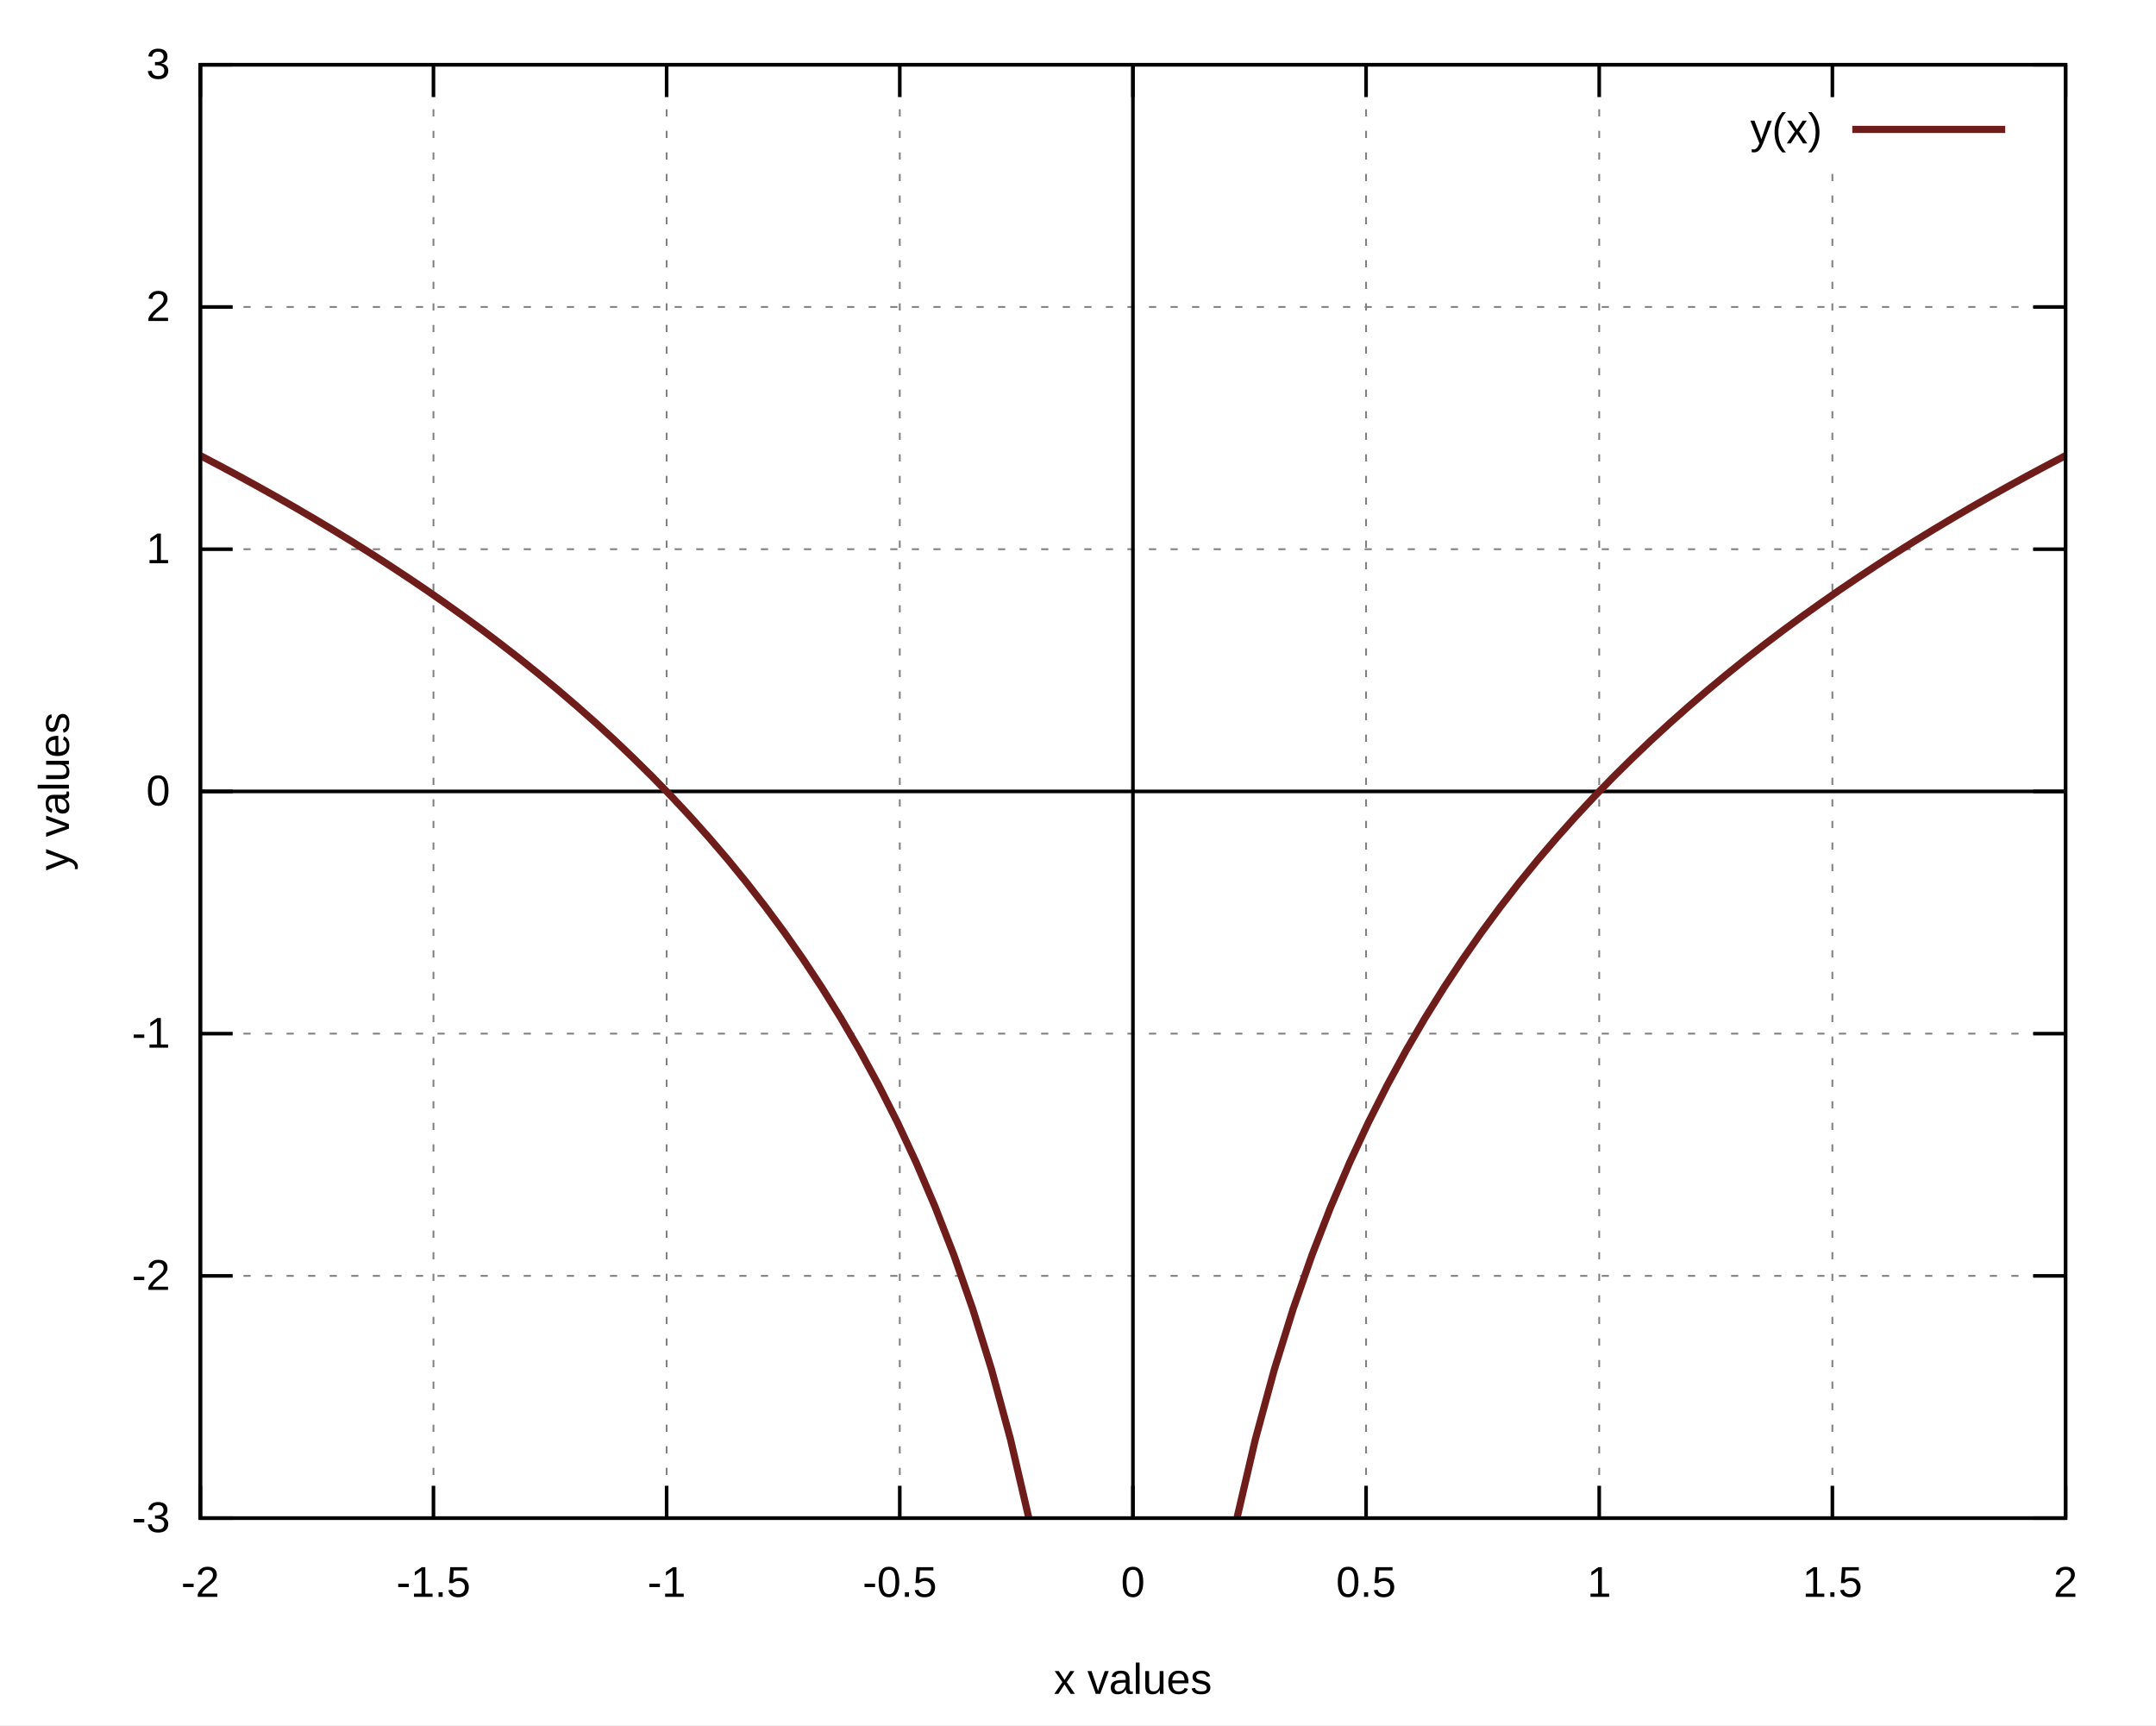
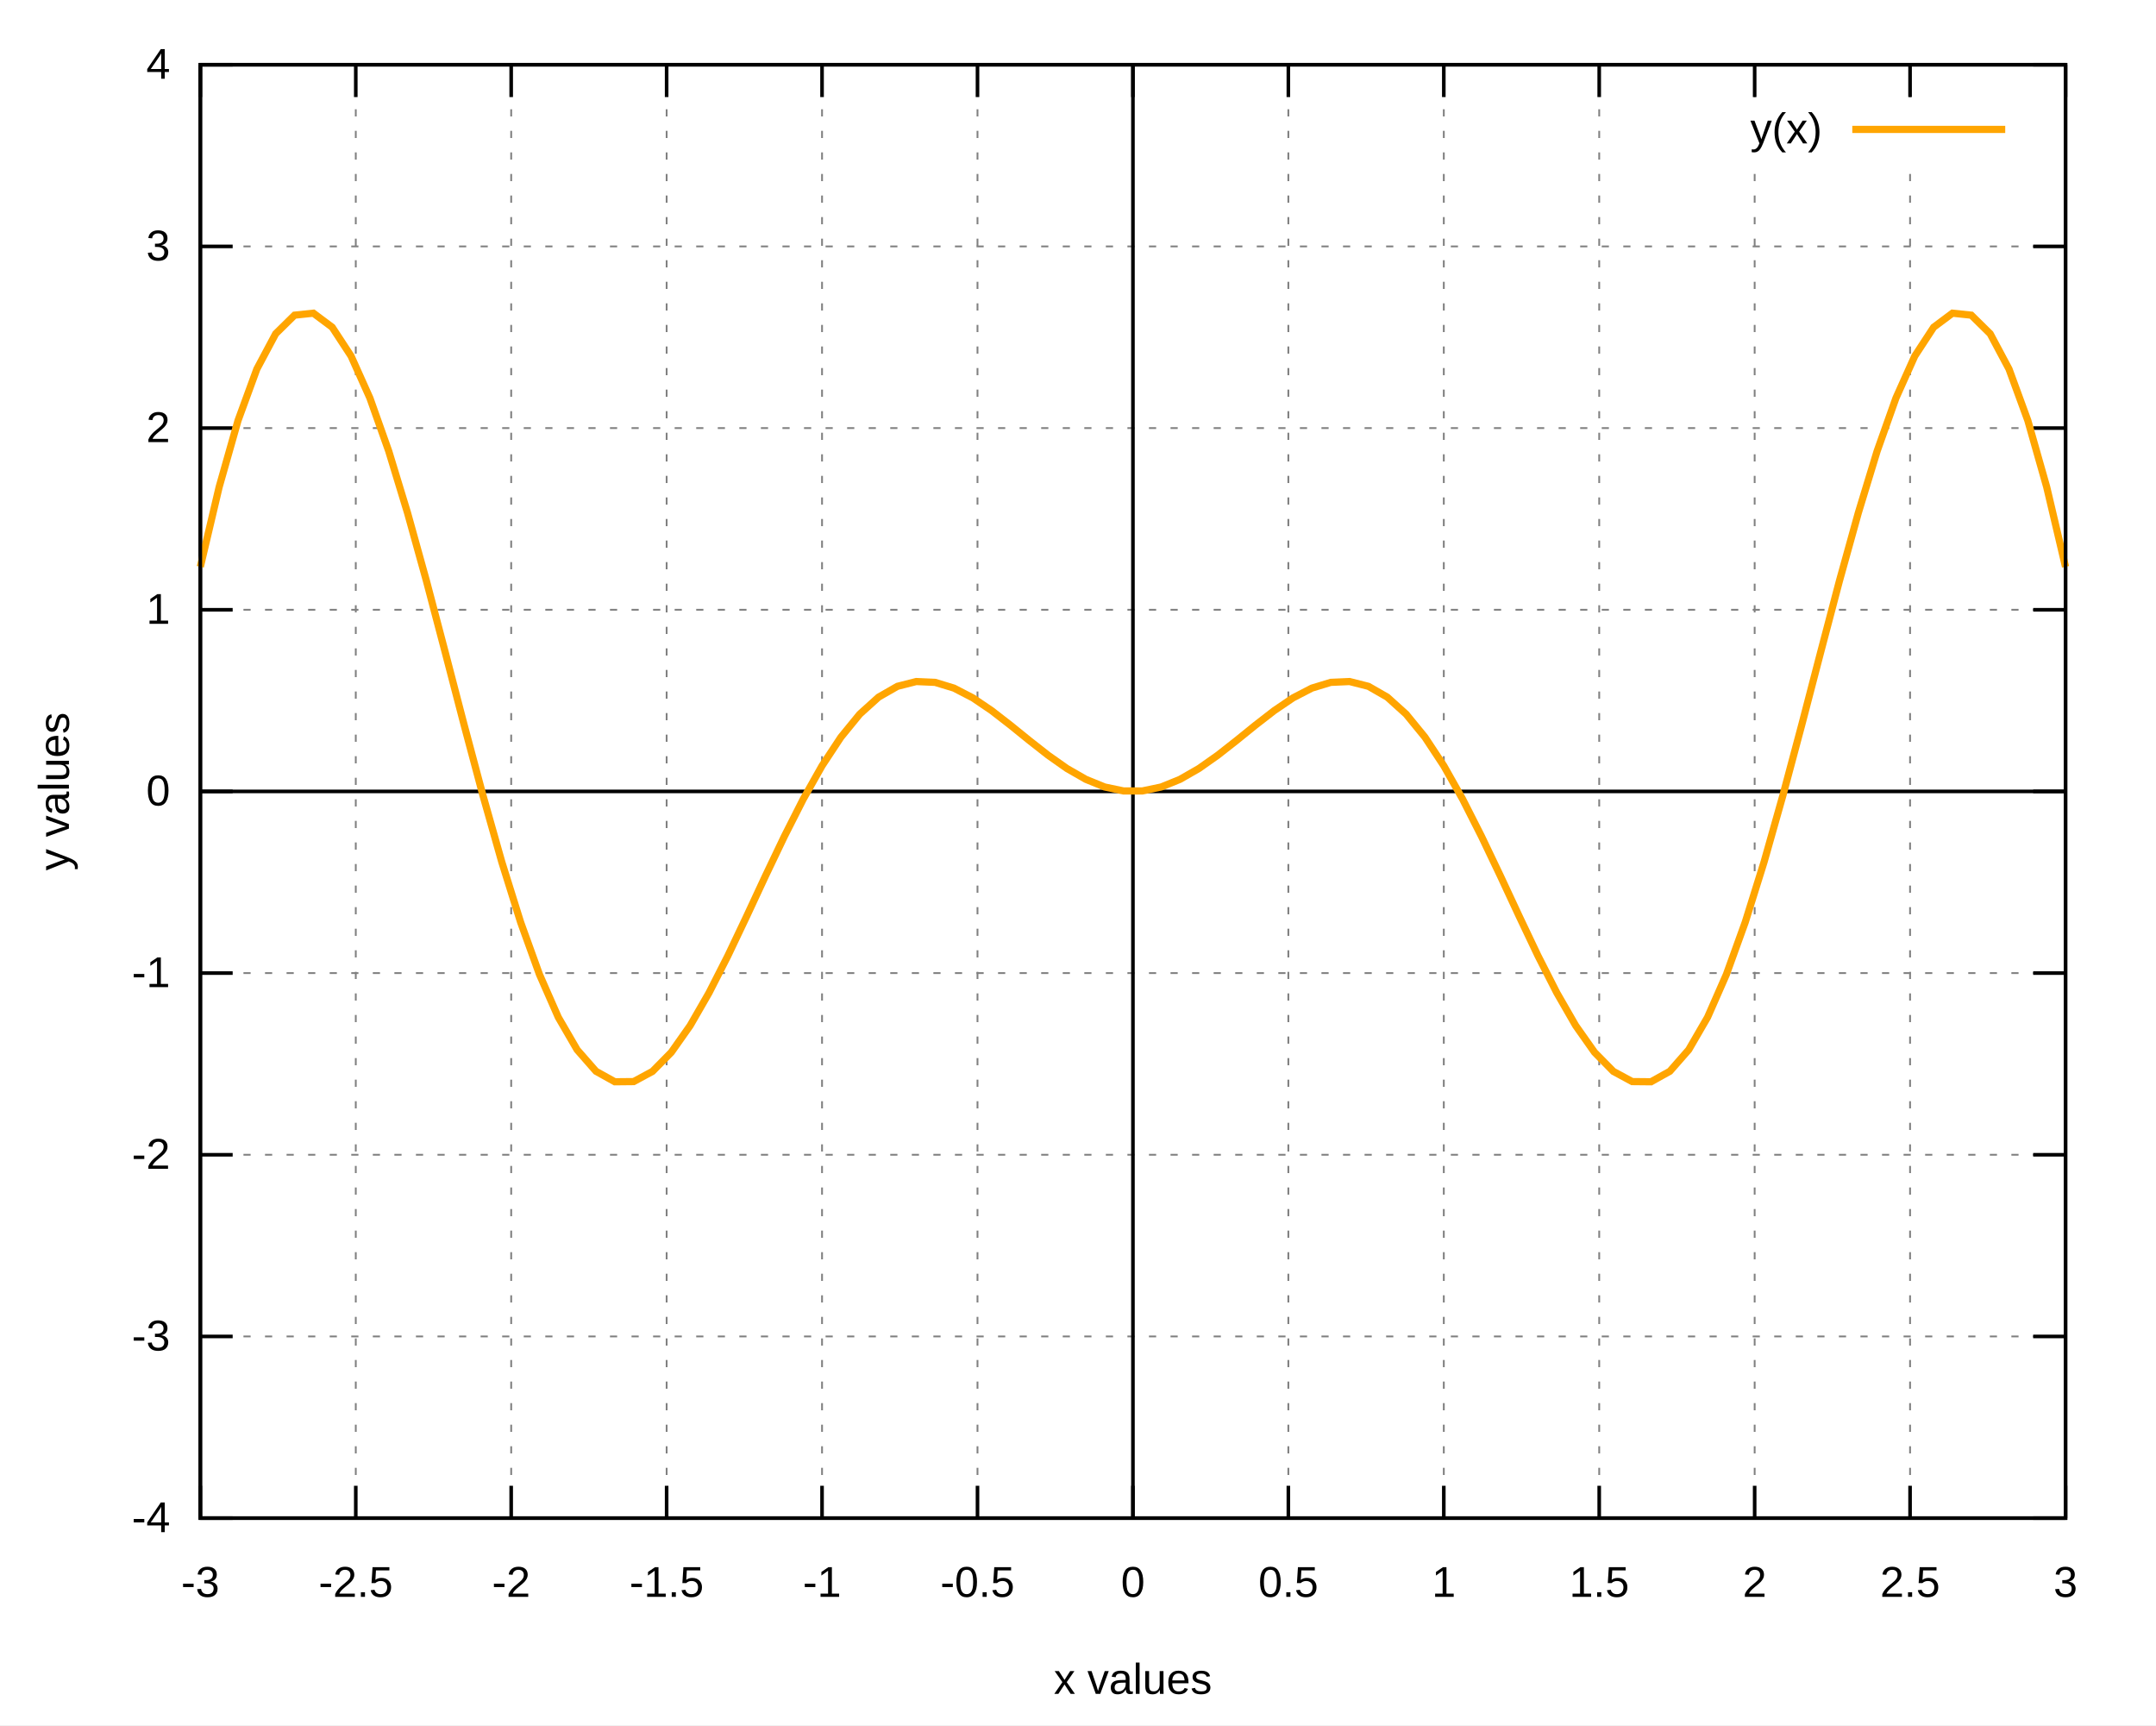
<svg xmlns="http://www.w3.org/2000/svg" xmlns:xlink="http://www.w3.org/1999/xlink" width="600" height="480" viewBox="0 0 600 480">
  <g id="gnuplot_canvas">
    <rect x="0" y="0" width="600" height="480" fill="#ffffff" />
    <defs>
      <circle id="gpDot" r="0.5" stroke-width="0.5" stroke="currentColor" />
      <path id="gpPt0" stroke-width="0.222" stroke="currentColor" d="M-1,0 h2 M0,-1 v2" />
      <path id="gpPt1" stroke-width="0.222" stroke="currentColor" d="M-1,-1 L1,1 M1,-1 L-1,1" />
      <path id="gpPt2" stroke-width="0.222" stroke="currentColor" d="M-1,0 L1,0 M0,-1 L0,1 M-1,-1 L1,1 M-1,1 L1,-1" />
      <rect id="gpPt3" stroke-width="0.222" stroke="currentColor" x="-1" y="-1" width="2" height="2" />
      <rect id="gpPt4" stroke-width="0.222" stroke="currentColor" fill="currentColor" x="-1" y="-1" width="2" height="2" />
      <circle id="gpPt5" stroke-width="0.222" stroke="currentColor" cx="0" cy="0" r="1" />
      <use xlink:href="#gpPt5" id="gpPt6" fill="currentColor" stroke="none" />
      <path id="gpPt7" stroke-width="0.222" stroke="currentColor" d="M0,-1.33 L-1.33,0.67 L1.33,0.67 z" />
      <use xlink:href="#gpPt7" id="gpPt8" fill="currentColor" stroke="none" />
      <use xlink:href="#gpPt7" id="gpPt9" stroke="currentColor" transform="rotate(180)" />
      <use xlink:href="#gpPt9" id="gpPt10" fill="currentColor" stroke="none" />
      <use xlink:href="#gpPt3" id="gpPt11" stroke="currentColor" transform="rotate(45)" />
      <use xlink:href="#gpPt11" id="gpPt12" fill="currentColor" stroke="none" />
      <path id="gpPt13" stroke-width="0.222" stroke="currentColor" d="M0,1.330 L1.265,0.411 L0.782,-1.067 L-0.782,-1.076 L-1.265,0.411 z" />
      <use xlink:href="#gpPt13" id="gpPt14" fill="currentColor" stroke="none" />
      <filter id="textbox" filterUnits="objectBoundingBox" x="0" y="0" height="1" width="1">
        <feFlood flood-color="#FFFFFF" flood-opacity="1" result="bgnd" />
        <feComposite in="SourceGraphic" in2="bgnd" operator="atop" />
      </filter>
      <filter id="greybox" filterUnits="objectBoundingBox" x="0" y="0" height="1" width="1">
        <feFlood flood-color="lightgrey" flood-opacity="1" result="grey" />
        <feComposite in="SourceGraphic" in2="grey" operator="atop" />
      </filter>
    </defs>
-     <g fill="none" color="#FFFFFF" stroke="currentColor" stroke-width="1.00" stroke-linecap="butt" stroke-linejoin="miter">
+     <g fill="none" color="#FFFFFF" stroke="black" stroke-width="1.00" stroke-linecap="butt" stroke-linejoin="miter">
</g>
    <g fill="none" color="black" stroke="currentColor" stroke-width="1.00" stroke-linecap="butt" stroke-linejoin="miter">
</g>
    <g fill="none" color="black" stroke="black" stroke-width="0.50" stroke-linecap="butt" stroke-linejoin="miter">
</g>
    <g fill="none" color="gray" stroke="currentColor" stroke-width="0.50" stroke-linecap="butt" stroke-linejoin="miter">
      <path stroke="gray" stroke-dasharray="2,4" class="gridline" d="M55.75,422.40 L574.82,422.40  " />
    </g>
    <g fill="none" color="gray" stroke="gray" stroke-width="1.00" stroke-linecap="butt" stroke-linejoin="miter">
</g>
    <g fill="none" color="black" stroke="currentColor" stroke-width="1.00" stroke-linecap="butt" stroke-linejoin="miter">
      <path stroke="black" d="M55.75,422.40 L64.75,422.40 M574.82,422.40 L565.82,422.40  " />
      <g transform="translate(47.36,426.30)" stroke="none" fill="black" font-family="Arial" font-size="12.00" text-anchor="end">
        <text>
+           <tspan font-family="Arial">-4</tspan>
+         </text>
+       </g>
+     </g>
+     <g fill="none" color="black" stroke="currentColor" stroke-width="1.00" stroke-linecap="butt" stroke-linejoin="miter">
+ </g>
+     <g fill="none" color="black" stroke="black" stroke-width="0.50" stroke-linecap="butt" stroke-linejoin="miter">
+ </g>
+     <g fill="none" color="gray" stroke="currentColor" stroke-width="0.50" stroke-linecap="butt" stroke-linejoin="miter">
+       <path stroke="gray" stroke-dasharray="2,4" class="gridline" d="M55.75,371.85 L574.82,371.85  " />
+     </g>
+     <g fill="none" color="gray" stroke="gray" stroke-width="1.00" stroke-linecap="butt" stroke-linejoin="miter">
+ </g>
+     <g fill="none" color="black" stroke="currentColor" stroke-width="1.00" stroke-linecap="butt" stroke-linejoin="miter">
+       <path stroke="black" d="M55.75,371.85 L64.75,371.85 M574.82,371.85 L565.82,371.85  " />
+       <g transform="translate(47.36,375.75)" stroke="none" fill="black" font-family="Arial" font-size="12.00" text-anchor="end">
+         <text>
          <tspan font-family="Arial">-3</tspan>
        </text>
      </g>
    </g>
    <g fill="none" color="black" stroke="currentColor" stroke-width="1.00" stroke-linecap="butt" stroke-linejoin="miter">
</g>
    <g fill="none" color="black" stroke="black" stroke-width="0.50" stroke-linecap="butt" stroke-linejoin="miter">
</g>
    <g fill="none" color="gray" stroke="currentColor" stroke-width="0.50" stroke-linecap="butt" stroke-linejoin="miter">
-       <path stroke="gray" stroke-dasharray="2,4" class="gridline" d="M55.75,355.00 L574.82,355.00  " />
-     </g>
-     <g fill="none" color="gray" stroke="gray" stroke-width="1.00" stroke-linecap="butt" stroke-linejoin="miter">
- </g>
-     <g fill="none" color="black" stroke="currentColor" stroke-width="1.00" stroke-linecap="butt" stroke-linejoin="miter">
-       <path stroke="black" d="M55.75,355.00 L64.75,355.00 M574.82,355.00 L565.82,355.00  " />
-       <g transform="translate(47.36,358.90)" stroke="none" fill="black" font-family="Arial" font-size="12.00" text-anchor="end">
+       <path stroke="gray" stroke-dasharray="2,4" class="gridline" d="M55.75,321.30 L574.82,321.30  " />
+     </g>
+     <g fill="none" color="gray" stroke="gray" stroke-width="1.00" stroke-linecap="butt" stroke-linejoin="miter">
+ </g>
+     <g fill="none" color="black" stroke="currentColor" stroke-width="1.00" stroke-linecap="butt" stroke-linejoin="miter">
+       <path stroke="black" d="M55.75,321.30 L64.75,321.30 M574.82,321.30 L565.82,321.30  " />
+       <g transform="translate(47.36,325.20)" stroke="none" fill="black" font-family="Arial" font-size="12.00" text-anchor="end">
        <text>
          <tspan font-family="Arial">-2</tspan>
        </text>
      </g>
    </g>
    <g fill="none" color="black" stroke="currentColor" stroke-width="1.00" stroke-linecap="butt" stroke-linejoin="miter">
</g>
    <g fill="none" color="black" stroke="black" stroke-width="0.50" stroke-linecap="butt" stroke-linejoin="miter">
</g>
    <g fill="none" color="gray" stroke="currentColor" stroke-width="0.50" stroke-linecap="butt" stroke-linejoin="miter">
-       <path stroke="gray" stroke-dasharray="2,4" class="gridline" d="M55.75,287.60 L574.82,287.60  " />
-     </g>
-     <g fill="none" color="gray" stroke="gray" stroke-width="1.00" stroke-linecap="butt" stroke-linejoin="miter">
- </g>
-     <g fill="none" color="black" stroke="currentColor" stroke-width="1.00" stroke-linecap="butt" stroke-linejoin="miter">
-       <path stroke="black" d="M55.75,287.60 L64.75,287.60 M574.82,287.60 L565.82,287.60  " />
-       <g transform="translate(47.36,291.50)" stroke="none" fill="black" font-family="Arial" font-size="12.00" text-anchor="end">
+       <path stroke="gray" stroke-dasharray="2,4" class="gridline" d="M55.75,270.75 L574.82,270.75  " />
+     </g>
+     <g fill="none" color="gray" stroke="gray" stroke-width="1.00" stroke-linecap="butt" stroke-linejoin="miter">
+ </g>
+     <g fill="none" color="black" stroke="currentColor" stroke-width="1.00" stroke-linecap="butt" stroke-linejoin="miter">
+       <path stroke="black" d="M55.75,270.75 L64.75,270.75 M574.82,270.75 L565.82,270.75  " />
+       <g transform="translate(47.36,274.65)" stroke="none" fill="black" font-family="Arial" font-size="12.00" text-anchor="end">
        <text>
          <tspan font-family="Arial">-1</tspan>
        </text>
      </g>
    </g>
    <g fill="none" color="black" stroke="currentColor" stroke-width="1.00" stroke-linecap="butt" stroke-linejoin="miter">
</g>
    <g fill="none" color="black" stroke="black" stroke-width="0.50" stroke-linecap="butt" stroke-linejoin="miter">
</g>
    <g fill="none" color="gray" stroke="currentColor" stroke-width="0.50" stroke-linecap="butt" stroke-linejoin="miter">
      <path stroke="gray" stroke-dasharray="2,4" class="gridline" d="M55.75,220.20 L574.82,220.20  " />
    </g>
    <g fill="none" color="gray" stroke="gray" stroke-width="1.00" stroke-linecap="butt" stroke-linejoin="miter">
</g>
    <g fill="none" color="black" stroke="currentColor" stroke-width="1.00" stroke-linecap="butt" stroke-linejoin="miter">
      <path stroke="black" d="M55.75,220.20 L64.75,220.20 M574.82,220.20 L565.82,220.20  " />
      <g transform="translate(47.36,224.10)" stroke="none" fill="black" font-family="Arial" font-size="12.00" text-anchor="end">
        <text>
          <tspan font-family="Arial"> 0</tspan>
        </text>
      </g>
    </g>
    <g fill="none" color="black" stroke="currentColor" stroke-width="1.00" stroke-linecap="butt" stroke-linejoin="miter">
</g>
    <g fill="none" color="black" stroke="black" stroke-width="0.50" stroke-linecap="butt" stroke-linejoin="miter">
</g>
    <g fill="none" color="gray" stroke="currentColor" stroke-width="0.50" stroke-linecap="butt" stroke-linejoin="miter">
-       <path stroke="gray" stroke-dasharray="2,4" class="gridline" d="M55.75,152.81 L574.82,152.81  " />
-     </g>
-     <g fill="none" color="gray" stroke="gray" stroke-width="1.00" stroke-linecap="butt" stroke-linejoin="miter">
- </g>
-     <g fill="none" color="black" stroke="currentColor" stroke-width="1.00" stroke-linecap="butt" stroke-linejoin="miter">
-       <path stroke="black" d="M55.75,152.81 L64.75,152.81 M574.82,152.81 L565.82,152.81  " />
-       <g transform="translate(47.36,156.71)" stroke="none" fill="black" font-family="Arial" font-size="12.00" text-anchor="end">
+       <path stroke="gray" stroke-dasharray="2,4" class="gridline" d="M55.75,169.66 L574.82,169.66  " />
+     </g>
+     <g fill="none" color="gray" stroke="gray" stroke-width="1.00" stroke-linecap="butt" stroke-linejoin="miter">
+ </g>
+     <g fill="none" color="black" stroke="currentColor" stroke-width="1.00" stroke-linecap="butt" stroke-linejoin="miter">
+       <path stroke="black" d="M55.75,169.66 L64.75,169.66 M574.82,169.66 L565.82,169.66  " />
+       <g transform="translate(47.36,173.56)" stroke="none" fill="black" font-family="Arial" font-size="12.00" text-anchor="end">
        <text>
          <tspan font-family="Arial"> 1</tspan>
        </text>
      </g>
    </g>
    <g fill="none" color="black" stroke="currentColor" stroke-width="1.00" stroke-linecap="butt" stroke-linejoin="miter">
</g>
    <g fill="none" color="black" stroke="black" stroke-width="0.50" stroke-linecap="butt" stroke-linejoin="miter">
</g>
    <g fill="none" color="gray" stroke="currentColor" stroke-width="0.50" stroke-linecap="butt" stroke-linejoin="miter">
-       <path stroke="gray" stroke-dasharray="2,4" class="gridline" d="M55.75,85.41 L574.82,85.41  " />
-     </g>
-     <g fill="none" color="gray" stroke="gray" stroke-width="1.00" stroke-linecap="butt" stroke-linejoin="miter">
- </g>
-     <g fill="none" color="black" stroke="currentColor" stroke-width="1.00" stroke-linecap="butt" stroke-linejoin="miter">
-       <path stroke="black" d="M55.75,85.41 L64.75,85.41 M574.82,85.41 L565.82,85.41  " />
-       <g transform="translate(47.36,89.31)" stroke="none" fill="black" font-family="Arial" font-size="12.00" text-anchor="end">
+       <path stroke="gray" stroke-dasharray="2,4" class="gridline" d="M55.75,119.11 L574.82,119.11  " />
+     </g>
+     <g fill="none" color="gray" stroke="gray" stroke-width="1.00" stroke-linecap="butt" stroke-linejoin="miter">
+ </g>
+     <g fill="none" color="black" stroke="currentColor" stroke-width="1.00" stroke-linecap="butt" stroke-linejoin="miter">
+       <path stroke="black" d="M55.75,119.11 L64.75,119.11 M574.82,119.11 L565.82,119.11  " />
+       <g transform="translate(47.36,123.01)" stroke="none" fill="black" font-family="Arial" font-size="12.00" text-anchor="end">
        <text>
          <tspan font-family="Arial"> 2</tspan>
+         </text>
+       </g>
+     </g>
+     <g fill="none" color="black" stroke="currentColor" stroke-width="1.00" stroke-linecap="butt" stroke-linejoin="miter">
+ </g>
+     <g fill="none" color="black" stroke="black" stroke-width="0.50" stroke-linecap="butt" stroke-linejoin="miter">
+ </g>
+     <g fill="none" color="gray" stroke="currentColor" stroke-width="0.50" stroke-linecap="butt" stroke-linejoin="miter">
+       <path stroke="gray" stroke-dasharray="2,4" class="gridline" d="M55.75,68.56 L574.82,68.56  " />
+     </g>
+     <g fill="none" color="gray" stroke="gray" stroke-width="1.00" stroke-linecap="butt" stroke-linejoin="miter">
+ </g>
+     <g fill="none" color="black" stroke="currentColor" stroke-width="1.00" stroke-linecap="butt" stroke-linejoin="miter">
+       <path stroke="black" d="M55.75,68.56 L64.75,68.56 M574.82,68.56 L565.82,68.56  " />
+       <g transform="translate(47.36,72.46)" stroke="none" fill="black" font-family="Arial" font-size="12.00" text-anchor="end">
+         <text>
+           <tspan font-family="Arial"> 3</tspan>
        </text>
      </g>
    </g>
    <g fill="none" color="black" stroke="currentColor" stroke-width="1.00" stroke-linecap="butt" stroke-linejoin="miter">
</g>
    <g fill="none" color="black" stroke="black" stroke-width="0.50" stroke-linecap="butt" stroke-linejoin="miter">
</g>
    <g fill="none" color="gray" stroke="currentColor" stroke-width="0.50" stroke-linecap="butt" stroke-linejoin="miter">
      <path stroke="gray" stroke-dasharray="2,4" class="gridline" d="M55.75,18.01 L574.82,18.01  " />
    </g>
    <g fill="none" color="gray" stroke="gray" stroke-width="1.00" stroke-linecap="butt" stroke-linejoin="miter">
</g>
    <g fill="none" color="black" stroke="currentColor" stroke-width="1.00" stroke-linecap="butt" stroke-linejoin="miter">
      <path stroke="black" d="M55.75,18.01 L64.75,18.01 M574.82,18.01 L565.82,18.01  " />
      <g transform="translate(47.36,21.91)" stroke="none" fill="black" font-family="Arial" font-size="12.00" text-anchor="end">
        <text>
-           <tspan font-family="Arial"> 3</tspan>
+           <tspan font-family="Arial"> 4</tspan>
        </text>
      </g>
    </g>
    <g fill="none" color="black" stroke="currentColor" stroke-width="1.00" stroke-linecap="butt" stroke-linejoin="miter">
</g>
    <g fill="none" color="black" stroke="black" stroke-width="0.50" stroke-linecap="butt" stroke-linejoin="miter">
</g>
    <g fill="none" color="gray" stroke="currentColor" stroke-width="0.50" stroke-linecap="butt" stroke-linejoin="miter">
      <path stroke="gray" stroke-dasharray="2,4" class="gridline" d="M55.75,422.40 L55.75,18.01  " />
    </g>
    <g fill="none" color="gray" stroke="gray" stroke-width="1.00" stroke-linecap="butt" stroke-linejoin="miter">
</g>
    <g fill="none" color="black" stroke="currentColor" stroke-width="1.00" stroke-linecap="butt" stroke-linejoin="miter">
      <path stroke="black" d="M55.75,422.40 L55.75,413.40 M55.75,18.01 L55.75,27.01  " />
      <g transform="translate(55.75,444.30)" stroke="none" fill="black" font-family="Arial" font-size="12.00" text-anchor="middle">
        <text>
+           <tspan font-family="Arial">-3</tspan>
+         </text>
+       </g>
+     </g>
+     <g fill="none" color="black" stroke="currentColor" stroke-width="1.00" stroke-linecap="butt" stroke-linejoin="miter">
+ </g>
+     <g fill="none" color="black" stroke="black" stroke-width="0.50" stroke-linecap="butt" stroke-linejoin="miter">
+ </g>
+     <g fill="none" color="gray" stroke="currentColor" stroke-width="0.50" stroke-linecap="butt" stroke-linejoin="miter">
+       <path stroke="gray" stroke-dasharray="2,4" class="gridline" d="M99.01,422.40 L99.01,18.01  " />
+     </g>
+     <g fill="none" color="gray" stroke="gray" stroke-width="1.00" stroke-linecap="butt" stroke-linejoin="miter">
+ </g>
+     <g fill="none" color="black" stroke="currentColor" stroke-width="1.00" stroke-linecap="butt" stroke-linejoin="miter">
+       <path stroke="black" d="M99.01,422.40 L99.01,413.40 M99.01,18.01 L99.01,27.01  " />
+       <g transform="translate(99.01,444.30)" stroke="none" fill="black" font-family="Arial" font-size="12.00" text-anchor="middle">
+         <text>
+           <tspan font-family="Arial">-2.5</tspan>
+         </text>
+       </g>
+     </g>
+     <g fill="none" color="black" stroke="currentColor" stroke-width="1.00" stroke-linecap="butt" stroke-linejoin="miter">
+ </g>
+     <g fill="none" color="black" stroke="black" stroke-width="0.50" stroke-linecap="butt" stroke-linejoin="miter">
+ </g>
+     <g fill="none" color="gray" stroke="currentColor" stroke-width="0.50" stroke-linecap="butt" stroke-linejoin="miter">
+       <path stroke="gray" stroke-dasharray="2,4" class="gridline" d="M142.26,422.40 L142.26,18.01  " />
+     </g>
+     <g fill="none" color="gray" stroke="gray" stroke-width="1.00" stroke-linecap="butt" stroke-linejoin="miter">
+ </g>
+     <g fill="none" color="black" stroke="currentColor" stroke-width="1.00" stroke-linecap="butt" stroke-linejoin="miter">
+       <path stroke="black" d="M142.26,422.40 L142.26,413.40 M142.26,18.01 L142.26,27.01  " />
+       <g transform="translate(142.26,444.30)" stroke="none" fill="black" font-family="Arial" font-size="12.00" text-anchor="middle">
+         <text>
          <tspan font-family="Arial">-2</tspan>
-         </text>
-       </g>
-     </g>
-     <g fill="none" color="black" stroke="currentColor" stroke-width="1.00" stroke-linecap="butt" stroke-linejoin="miter">
- </g>
-     <g fill="none" color="black" stroke="black" stroke-width="0.50" stroke-linecap="butt" stroke-linejoin="miter">
- </g>
-     <g fill="none" color="gray" stroke="currentColor" stroke-width="0.50" stroke-linecap="butt" stroke-linejoin="miter">
-       <path stroke="gray" stroke-dasharray="2,4" class="gridline" d="M120.63,422.40 L120.63,18.01  " />
-     </g>
-     <g fill="none" color="gray" stroke="gray" stroke-width="1.00" stroke-linecap="butt" stroke-linejoin="miter">
- </g>
-     <g fill="none" color="black" stroke="currentColor" stroke-width="1.00" stroke-linecap="butt" stroke-linejoin="miter">
-       <path stroke="black" d="M120.63,422.40 L120.63,413.40 M120.63,18.01 L120.63,27.01  " />
-       <g transform="translate(120.63,444.30)" stroke="none" fill="black" font-family="Arial" font-size="12.00" text-anchor="middle">
-         <text>
-           <tspan font-family="Arial">-1.5</tspan>
        </text>
      </g>
    </g>
    <g fill="none" color="black" stroke="currentColor" stroke-width="1.00" stroke-linecap="butt" stroke-linejoin="miter">
</g>
    <g fill="none" color="black" stroke="black" stroke-width="0.50" stroke-linecap="butt" stroke-linejoin="miter">
</g>
    <g fill="none" color="gray" stroke="currentColor" stroke-width="0.50" stroke-linecap="butt" stroke-linejoin="miter">
      <path stroke="gray" stroke-dasharray="2,4" class="gridline" d="M185.52,422.40 L185.52,18.01  " />
    </g>
    <g fill="none" color="gray" stroke="gray" stroke-width="1.00" stroke-linecap="butt" stroke-linejoin="miter">
</g>
    <g fill="none" color="black" stroke="currentColor" stroke-width="1.00" stroke-linecap="butt" stroke-linejoin="miter">
      <path stroke="black" d="M185.52,422.40 L185.52,413.40 M185.52,18.01 L185.52,27.01  " />
      <g transform="translate(185.52,444.30)" stroke="none" fill="black" font-family="Arial" font-size="12.00" text-anchor="middle">
        <text>
+           <tspan font-family="Arial">-1.5</tspan>
+         </text>
+       </g>
+     </g>
+     <g fill="none" color="black" stroke="currentColor" stroke-width="1.00" stroke-linecap="butt" stroke-linejoin="miter">
+ </g>
+     <g fill="none" color="black" stroke="black" stroke-width="0.50" stroke-linecap="butt" stroke-linejoin="miter">
+ </g>
+     <g fill="none" color="gray" stroke="currentColor" stroke-width="0.50" stroke-linecap="butt" stroke-linejoin="miter">
+       <path stroke="gray" stroke-dasharray="2,4" class="gridline" d="M228.77,422.40 L228.77,18.01  " />
+     </g>
+     <g fill="none" color="gray" stroke="gray" stroke-width="1.00" stroke-linecap="butt" stroke-linejoin="miter">
+ </g>
+     <g fill="none" color="black" stroke="currentColor" stroke-width="1.00" stroke-linecap="butt" stroke-linejoin="miter">
+       <path stroke="black" d="M228.77,422.40 L228.77,413.40 M228.77,18.01 L228.77,27.01  " />
+       <g transform="translate(228.77,444.30)" stroke="none" fill="black" font-family="Arial" font-size="12.00" text-anchor="middle">
+         <text>
          <tspan font-family="Arial">-1</tspan>
        </text>
      </g>
    </g>
    <g fill="none" color="black" stroke="currentColor" stroke-width="1.00" stroke-linecap="butt" stroke-linejoin="miter">
</g>
    <g fill="none" color="black" stroke="black" stroke-width="0.50" stroke-linecap="butt" stroke-linejoin="miter">
</g>
    <g fill="none" color="gray" stroke="currentColor" stroke-width="0.50" stroke-linecap="butt" stroke-linejoin="miter">
-       <path stroke="gray" stroke-dasharray="2,4" class="gridline" d="M250.40,422.40 L250.40,18.01  " />
-     </g>
-     <g fill="none" color="gray" stroke="gray" stroke-width="1.00" stroke-linecap="butt" stroke-linejoin="miter">
- </g>
-     <g fill="none" color="black" stroke="currentColor" stroke-width="1.00" stroke-linecap="butt" stroke-linejoin="miter">
-       <path stroke="black" d="M250.40,422.40 L250.40,413.40 M250.40,18.01 L250.40,27.01  " />
-       <g transform="translate(250.40,444.30)" stroke="none" fill="black" font-family="Arial" font-size="12.00" text-anchor="middle">
+       <path stroke="gray" stroke-dasharray="2,4" class="gridline" d="M272.03,422.40 L272.03,18.01  " />
+     </g>
+     <g fill="none" color="gray" stroke="gray" stroke-width="1.00" stroke-linecap="butt" stroke-linejoin="miter">
+ </g>
+     <g fill="none" color="black" stroke="currentColor" stroke-width="1.00" stroke-linecap="butt" stroke-linejoin="miter">
+       <path stroke="black" d="M272.03,422.40 L272.03,413.40 M272.03,18.01 L272.03,27.01  " />
+       <g transform="translate(272.03,444.30)" stroke="none" fill="black" font-family="Arial" font-size="12.00" text-anchor="middle">
        <text>
          <tspan font-family="Arial">-0.5</tspan>
        </text>
      </g>
    </g>
    <g fill="none" color="black" stroke="currentColor" stroke-width="1.00" stroke-linecap="butt" stroke-linejoin="miter">
</g>
    <g fill="none" color="black" stroke="black" stroke-width="0.50" stroke-linecap="butt" stroke-linejoin="miter">
</g>
    <g fill="none" color="gray" stroke="currentColor" stroke-width="0.50" stroke-linecap="butt" stroke-linejoin="miter">
      <path stroke="gray" stroke-dasharray="2,4" class="gridline" d="M315.29,422.40 L315.29,18.01  " />
    </g>
    <g fill="none" color="gray" stroke="gray" stroke-width="1.00" stroke-linecap="butt" stroke-linejoin="miter">
</g>
    <g fill="none" color="black" stroke="currentColor" stroke-width="1.00" stroke-linecap="butt" stroke-linejoin="miter">
      <path stroke="black" d="M315.29,422.40 L315.29,413.40 M315.29,18.01 L315.29,27.01  " />
      <g transform="translate(315.29,444.30)" stroke="none" fill="black" font-family="Arial" font-size="12.00" text-anchor="middle">
        <text>
          <tspan font-family="Arial"> 0</tspan>
        </text>
      </g>
    </g>
    <g fill="none" color="black" stroke="currentColor" stroke-width="1.00" stroke-linecap="butt" stroke-linejoin="miter">
</g>
    <g fill="none" color="black" stroke="black" stroke-width="0.50" stroke-linecap="butt" stroke-linejoin="miter">
</g>
    <g fill="none" color="gray" stroke="currentColor" stroke-width="0.50" stroke-linecap="butt" stroke-linejoin="miter">
-       <path stroke="gray" stroke-dasharray="2,4" class="gridline" d="M380.17,422.40 L380.17,18.01  " />
-     </g>
-     <g fill="none" color="gray" stroke="gray" stroke-width="1.00" stroke-linecap="butt" stroke-linejoin="miter">
- </g>
-     <g fill="none" color="black" stroke="currentColor" stroke-width="1.00" stroke-linecap="butt" stroke-linejoin="miter">
-       <path stroke="black" d="M380.17,422.40 L380.17,413.40 M380.17,18.01 L380.17,27.01  " />
-       <g transform="translate(380.17,444.30)" stroke="none" fill="black" font-family="Arial" font-size="12.00" text-anchor="middle">
+       <path stroke="gray" stroke-dasharray="2,4" class="gridline" d="M358.54,422.40 L358.54,18.01  " />
+     </g>
+     <g fill="none" color="gray" stroke="gray" stroke-width="1.00" stroke-linecap="butt" stroke-linejoin="miter">
+ </g>
+     <g fill="none" color="black" stroke="currentColor" stroke-width="1.00" stroke-linecap="butt" stroke-linejoin="miter">
+       <path stroke="black" d="M358.54,422.40 L358.54,413.40 M358.54,18.01 L358.54,27.01  " />
+       <g transform="translate(358.54,444.30)" stroke="none" fill="black" font-family="Arial" font-size="12.00" text-anchor="middle">
        <text>
          <tspan font-family="Arial"> 0.5</tspan>
+         </text>
+       </g>
+     </g>
+     <g fill="none" color="black" stroke="currentColor" stroke-width="1.00" stroke-linecap="butt" stroke-linejoin="miter">
+ </g>
+     <g fill="none" color="black" stroke="black" stroke-width="0.50" stroke-linecap="butt" stroke-linejoin="miter">
+ </g>
+     <g fill="none" color="gray" stroke="currentColor" stroke-width="0.50" stroke-linecap="butt" stroke-linejoin="miter">
+       <path stroke="gray" stroke-dasharray="2,4" class="gridline" d="M401.80,422.40 L401.80,18.01  " />
+     </g>
+     <g fill="none" color="gray" stroke="gray" stroke-width="1.00" stroke-linecap="butt" stroke-linejoin="miter">
+ </g>
+     <g fill="none" color="black" stroke="currentColor" stroke-width="1.00" stroke-linecap="butt" stroke-linejoin="miter">
+       <path stroke="black" d="M401.80,422.40 L401.80,413.40 M401.80,18.01 L401.80,27.01  " />
+       <g transform="translate(401.80,444.30)" stroke="none" fill="black" font-family="Arial" font-size="12.00" text-anchor="middle">
+         <text>
+           <tspan font-family="Arial"> 1</tspan>
        </text>
      </g>
    </g>
    <g fill="none" color="black" stroke="currentColor" stroke-width="1.00" stroke-linecap="butt" stroke-linejoin="miter">
</g>
    <g fill="none" color="black" stroke="black" stroke-width="0.50" stroke-linecap="butt" stroke-linejoin="miter">
</g>
    <g fill="none" color="gray" stroke="currentColor" stroke-width="0.50" stroke-linecap="butt" stroke-linejoin="miter">
      <path stroke="gray" stroke-dasharray="2,4" class="gridline" d="M445.05,422.40 L445.05,18.01  " />
    </g>
    <g fill="none" color="gray" stroke="gray" stroke-width="1.00" stroke-linecap="butt" stroke-linejoin="miter">
</g>
    <g fill="none" color="black" stroke="currentColor" stroke-width="1.00" stroke-linecap="butt" stroke-linejoin="miter">
      <path stroke="black" d="M445.05,422.40 L445.05,413.40 M445.05,18.01 L445.05,27.01  " />
      <g transform="translate(445.05,444.30)" stroke="none" fill="black" font-family="Arial" font-size="12.00" text-anchor="middle">
        <text>
-           <tspan font-family="Arial"> 1</tspan>
-         </text>
-       </g>
-     </g>
-     <g fill="none" color="black" stroke="currentColor" stroke-width="1.00" stroke-linecap="butt" stroke-linejoin="miter">
- </g>
-     <g fill="none" color="black" stroke="black" stroke-width="0.50" stroke-linecap="butt" stroke-linejoin="miter">
- </g>
-     <g fill="none" color="gray" stroke="currentColor" stroke-width="0.50" stroke-linecap="butt" stroke-linejoin="miter">
-       <path stroke="gray" stroke-dasharray="2,4" class="gridline" d="M509.94,422.40 L509.94,45.01 M509.94,27.01 L509.94,18.01  " />
-     </g>
-     <g fill="none" color="gray" stroke="gray" stroke-width="1.00" stroke-linecap="butt" stroke-linejoin="miter">
- </g>
-     <g fill="none" color="black" stroke="currentColor" stroke-width="1.00" stroke-linecap="butt" stroke-linejoin="miter">
-       <path stroke="black" d="M509.94,422.40 L509.94,413.40 M509.94,18.01 L509.94,27.01  " />
-       <g transform="translate(509.94,444.30)" stroke="none" fill="black" font-family="Arial" font-size="12.00" text-anchor="middle">
-         <text>
          <tspan font-family="Arial"> 1.5</tspan>
+         </text>
+       </g>
+     </g>
+     <g fill="none" color="black" stroke="currentColor" stroke-width="1.00" stroke-linecap="butt" stroke-linejoin="miter">
+ </g>
+     <g fill="none" color="black" stroke="black" stroke-width="0.50" stroke-linecap="butt" stroke-linejoin="miter">
+ </g>
+     <g fill="none" color="gray" stroke="currentColor" stroke-width="0.50" stroke-linecap="butt" stroke-linejoin="miter">
+       <path stroke="gray" stroke-dasharray="2,4" class="gridline" d="M488.31,422.40 L488.31,45.01 M488.31,27.01 L488.31,18.01  " />
+     </g>
+     <g fill="none" color="gray" stroke="gray" stroke-width="1.00" stroke-linecap="butt" stroke-linejoin="miter">
+ </g>
+     <g fill="none" color="black" stroke="currentColor" stroke-width="1.00" stroke-linecap="butt" stroke-linejoin="miter">
+       <path stroke="black" d="M488.31,422.40 L488.31,413.40 M488.31,18.01 L488.31,27.01  " />
+       <g transform="translate(488.31,444.30)" stroke="none" fill="black" font-family="Arial" font-size="12.00" text-anchor="middle">
+         <text>
+           <tspan font-family="Arial"> 2</tspan>
+         </text>
+       </g>
+     </g>
+     <g fill="none" color="black" stroke="currentColor" stroke-width="1.00" stroke-linecap="butt" stroke-linejoin="miter">
+ </g>
+     <g fill="none" color="black" stroke="black" stroke-width="0.50" stroke-linecap="butt" stroke-linejoin="miter">
+ </g>
+     <g fill="none" color="gray" stroke="currentColor" stroke-width="0.50" stroke-linecap="butt" stroke-linejoin="miter">
+       <path stroke="gray" stroke-dasharray="2,4" class="gridline" d="M531.56,422.40 L531.56,45.01 M531.56,27.01 L531.56,18.01  " />
+     </g>
+     <g fill="none" color="gray" stroke="gray" stroke-width="1.00" stroke-linecap="butt" stroke-linejoin="miter">
+ </g>
+     <g fill="none" color="black" stroke="currentColor" stroke-width="1.00" stroke-linecap="butt" stroke-linejoin="miter">
+       <path stroke="black" d="M531.56,422.40 L531.56,413.40 M531.56,18.01 L531.56,27.01  " />
+       <g transform="translate(531.56,444.30)" stroke="none" fill="black" font-family="Arial" font-size="12.00" text-anchor="middle">
+         <text>
+           <tspan font-family="Arial"> 2.5</tspan>
        </text>
      </g>
    </g>
    <g fill="none" color="black" stroke="currentColor" stroke-width="1.00" stroke-linecap="butt" stroke-linejoin="miter">
</g>
    <g fill="none" color="black" stroke="black" stroke-width="0.50" stroke-linecap="butt" stroke-linejoin="miter">
</g>
    <g fill="none" color="gray" stroke="currentColor" stroke-width="0.50" stroke-linecap="butt" stroke-linejoin="miter">
      <path stroke="gray" stroke-dasharray="2,4" class="gridline" d="M574.82,422.40 L574.82,18.01  " />
    </g>
    <g fill="none" color="gray" stroke="gray" stroke-width="1.00" stroke-linecap="butt" stroke-linejoin="miter">
</g>
    <g fill="none" color="black" stroke="currentColor" stroke-width="1.00" stroke-linecap="butt" stroke-linejoin="miter">
      <path stroke="black" d="M574.82,422.40 L574.82,413.40 M574.82,18.01 L574.82,27.01  " />
      <g transform="translate(574.82,444.30)" stroke="none" fill="black" font-family="Arial" font-size="12.00" text-anchor="middle">
        <text>
-           <tspan font-family="Arial"> 2</tspan>
+           <tspan font-family="Arial"> 3</tspan>
        </text>
      </g>
    </g>
    <g fill="none" color="black" stroke="currentColor" stroke-width="1.00" stroke-linecap="butt" stroke-linejoin="miter">
</g>
    <g fill="none" color="black" stroke="currentColor" stroke-width="1.00" stroke-linecap="butt" stroke-linejoin="miter">
      <path stroke="rgb(  0,   0,   0)" d="M55.75,220.20 L574.82,220.20  " />
    </g>
    <g fill="none" color="black" stroke="currentColor" stroke-width="1.00" stroke-linecap="butt" stroke-linejoin="miter">
      <path stroke="rgb(  0,   0,   0)" d="M315.29,422.40 L315.29,18.01  " />
    </g>
    <g fill="none" color="black" stroke="currentColor" stroke-width="1.00" stroke-linecap="butt" stroke-linejoin="miter">
      <path stroke="black" d="M55.75,18.01 L55.75,422.40 L574.82,422.40 L574.82,18.01 L55.75,18.01 Z  " />
    </g>
    <g fill="none" color="black" stroke="currentColor" stroke-width="1.00" stroke-linecap="butt" stroke-linejoin="miter">
</g>
    <g id="gnuplot_plot_1">
      <g fill="none" color="#FFFFFF" stroke="black" stroke-width="2.00" stroke-linecap="butt" stroke-linejoin="miter">
</g>
      <g fill="none" color="black" stroke="currentColor" stroke-width="2.00" stroke-linecap="butt" stroke-linejoin="miter">
        <g transform="translate(507.09,39.91)" stroke="none" fill="black" font-family="Arial" font-size="12.00" text-anchor="end">
          <text>y(x)</text>
        </g>
      </g>
      <g fill="none" color="black" stroke="currentColor" stroke-width="2.00" stroke-linecap="butt" stroke-linejoin="miter">
-         <path stroke="rgb(111,  29,  27)" d="M515.48,36.01 L558.04,36.01 M55.75,126.77 L60.99,129.52 L66.24,132.33 L71.48,135.20 L76.72,138.13 L81.97,141.12   L87.21,144.19 L92.45,147.32 L97.70,150.53 L102.94,153.82 L108.18,157.19 L113.42,160.65 L118.67,164.19 L123.91,167.84   L129.15,171.58 L134.40,175.43 L139.64,179.40 L144.88,183.48 L150.13,187.70 L155.37,192.05 L160.61,196.54 L165.86,201.19   L171.10,206.00 L176.34,211.00 L181.59,216.18 L186.83,221.57 L192.07,227.19 L197.31,233.05 L202.56,239.18 L207.80,245.60   L213.04,252.34 L218.29,259.44 L223.53,266.93 L228.77,274.86 L234.02,283.29 L239.26,292.28 L244.50,301.91 L249.75,312.28   L254.99,323.52 L260.23,335.79 L265.48,349.28 L270.72,364.27 L275.96,381.14 L281.20,400.43 L286.32,422.40 M344.24,422.40   L349.37,400.43 L354.61,381.14 L359.85,364.27 L365.09,349.28 L370.34,335.79 L375.58,323.52 L380.82,312.28 L386.07,301.91   L391.31,292.28 L396.55,283.29 L401.80,274.86 L407.04,266.93 L412.28,259.44 L417.53,252.34 L422.77,245.60 L428.01,239.18   L433.26,233.05 L438.50,227.19 L443.74,221.57 L448.98,216.18 L454.23,211.00 L459.47,206.00 L464.71,201.19 L469.96,196.54   L475.20,192.05 L480.44,187.70 L485.69,183.48 L490.93,179.40 L496.17,175.43 L501.42,171.58 L506.66,167.84 L511.90,164.19   L517.15,160.65 L522.39,157.19 L527.63,153.82 L532.87,150.53 L538.12,147.32 L543.36,144.19 L548.60,141.12 L553.85,138.13   L559.09,135.20 L564.33,132.33 L569.58,129.52 L574.82,126.77  " />
+         <path stroke="rgb(255, 165,   0)" d="M515.48,36.01 L558.04,36.01 M55.75,157.71 L60.99,135.50 L66.24,117.00 L71.48,102.68 L76.72,92.86 L81.97,87.69   L87.21,87.14 L92.45,91.05 L97.70,99.07 L102.94,110.75 L108.18,125.52 L113.42,142.72 L118.67,161.63 L123.91,181.53   L129.15,201.66 L134.40,221.31 L139.64,239.82 L144.88,256.59 L150.13,271.13 L155.37,283.05 L160.61,292.08 L165.86,298.07   L171.10,300.99 L176.34,300.94 L181.59,298.10 L186.83,292.78 L192.07,285.35 L197.31,276.25 L202.56,265.94 L207.80,254.92   L213.04,243.68 L218.29,232.69 L223.53,222.36 L228.77,213.07 L234.02,205.11 L239.26,198.70 L244.50,193.97 L249.75,190.96   L254.99,189.63 L260.23,189.86 L265.48,191.46 L270.72,194.17 L275.96,197.72 L281.20,201.78 L286.45,206.03 L291.69,210.14   L296.93,213.83 L302.18,216.84 L307.42,218.97 L312.66,220.07 L317.91,220.07 L323.15,218.97 L328.39,216.84 L333.64,213.83   L338.88,210.14 L344.12,206.03 L349.37,201.78 L354.61,197.72 L359.85,194.17 L365.09,191.46 L370.34,189.86 L375.58,189.63   L380.82,190.96 L386.07,193.97 L391.31,198.70 L396.55,205.11 L401.80,213.07 L407.04,222.36 L412.28,232.69 L417.53,243.68   L422.77,254.92 L428.01,265.94 L433.26,276.25 L438.50,285.35 L443.74,292.78 L448.98,298.10 L454.23,300.94 L459.47,300.99   L464.71,298.07 L469.96,292.08 L475.20,283.05 L480.44,271.13 L485.69,256.59 L490.93,239.82 L496.17,221.31 L501.42,201.66   L506.66,181.53 L511.90,161.63 L517.15,142.72 L522.39,125.52 L527.63,110.75 L532.87,99.07 L538.12,91.05 L543.36,87.14   L548.60,87.69 L553.85,92.86 L559.09,102.68 L564.33,117.00 L569.58,135.50 L574.82,157.71  " />
      </g>
    </g>
    <g fill="none" color="black" stroke="currentColor" stroke-width="2.00" stroke-linecap="butt" stroke-linejoin="miter">
</g>
    <g fill="none" color="black" stroke="black" stroke-width="1.00" stroke-linecap="butt" stroke-linejoin="miter">
</g>
    <g fill="none" color="black" stroke="currentColor" stroke-width="1.00" stroke-linecap="butt" stroke-linejoin="miter">
      <path stroke="black" d="M55.75,18.01 L55.75,422.40 L574.82,422.40 L574.82,18.01 L55.75,18.01 Z  " />
      <g transform="translate(19.18,220.21) rotate(270.00)" stroke="none" fill="black" font-family="Arial" font-size="12.00" text-anchor="middle">
        <text>
          <tspan font-family="Arial">y values</tspan>
        </text>
      </g>
    </g>
    <g fill="none" color="black" stroke="currentColor" stroke-width="1.00" stroke-linecap="butt" stroke-linejoin="miter">
      <g transform="translate(315.28,471.30)" stroke="none" fill="black" font-family="Arial" font-size="12.00" text-anchor="middle">
        <text>
          <tspan font-family="Arial">x values</tspan>
        </text>
      </g>
    </g>
    <g fill="none" color="black" stroke="currentColor" stroke-width="1.00" stroke-linecap="butt" stroke-linejoin="miter">
</g>
    <g fill="none" color="black" stroke="currentColor" stroke-width="1.00" stroke-linecap="butt" stroke-linejoin="miter">
</g>
  </g>
</svg>
